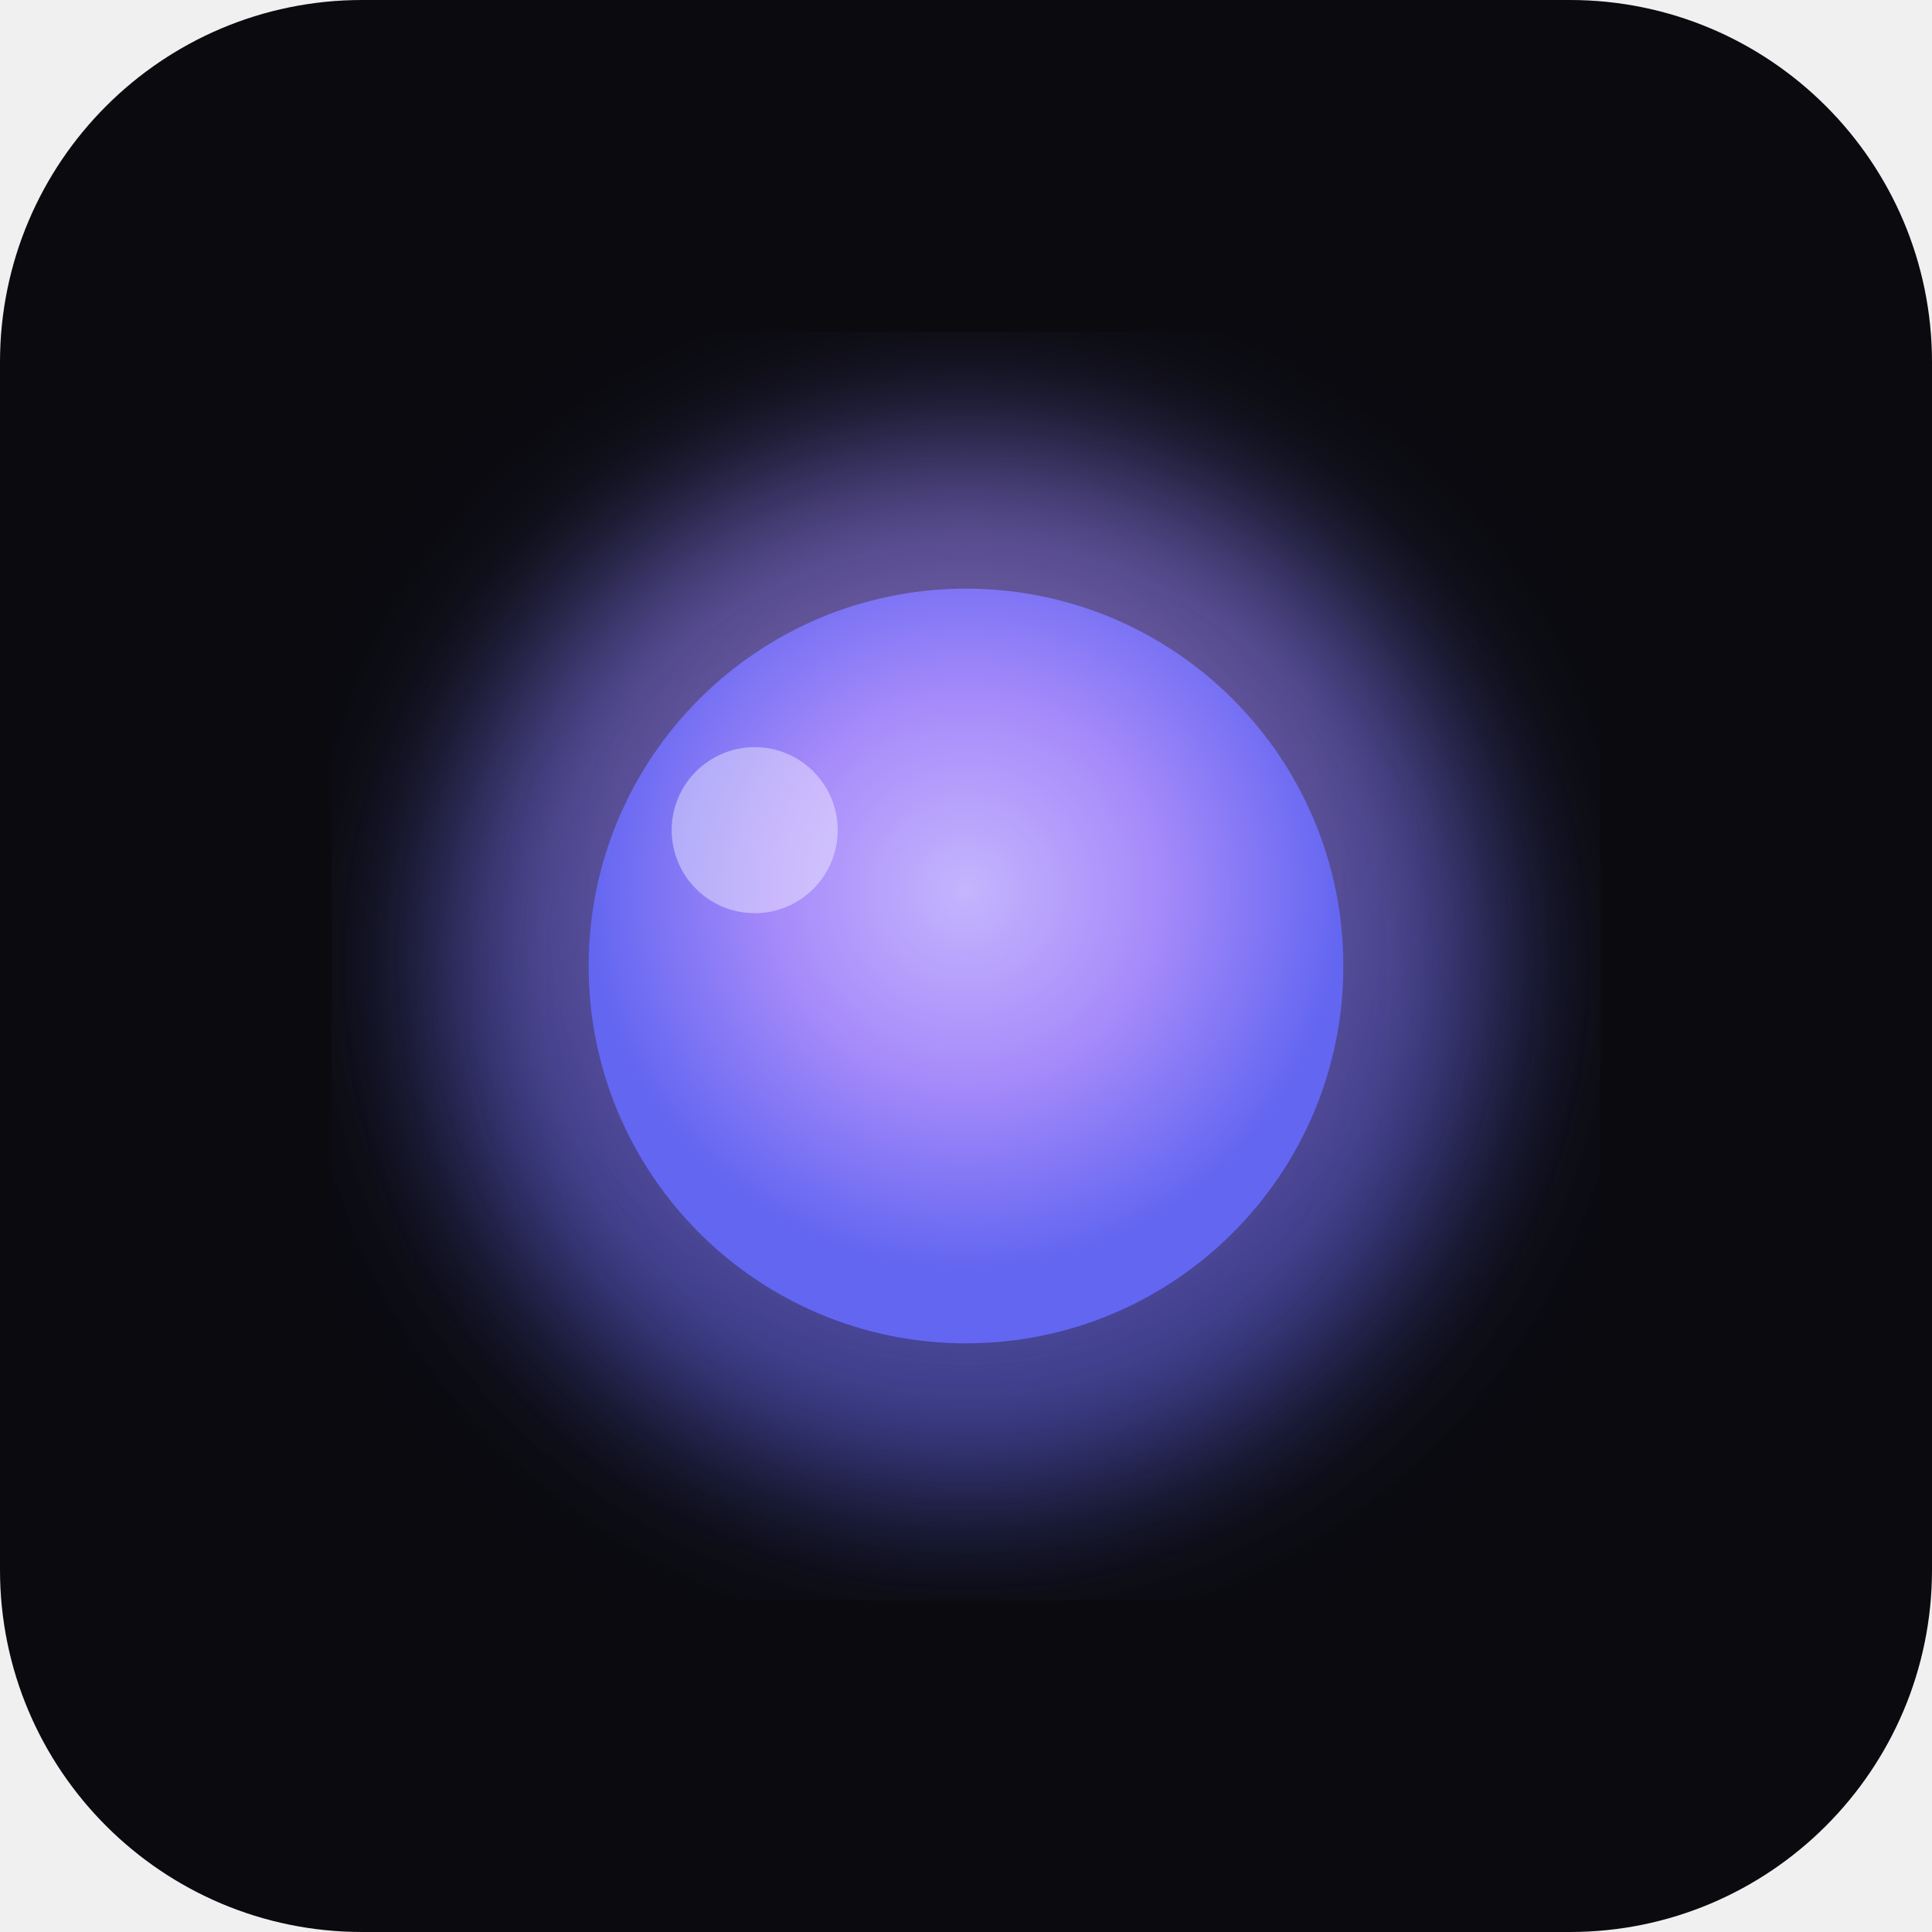
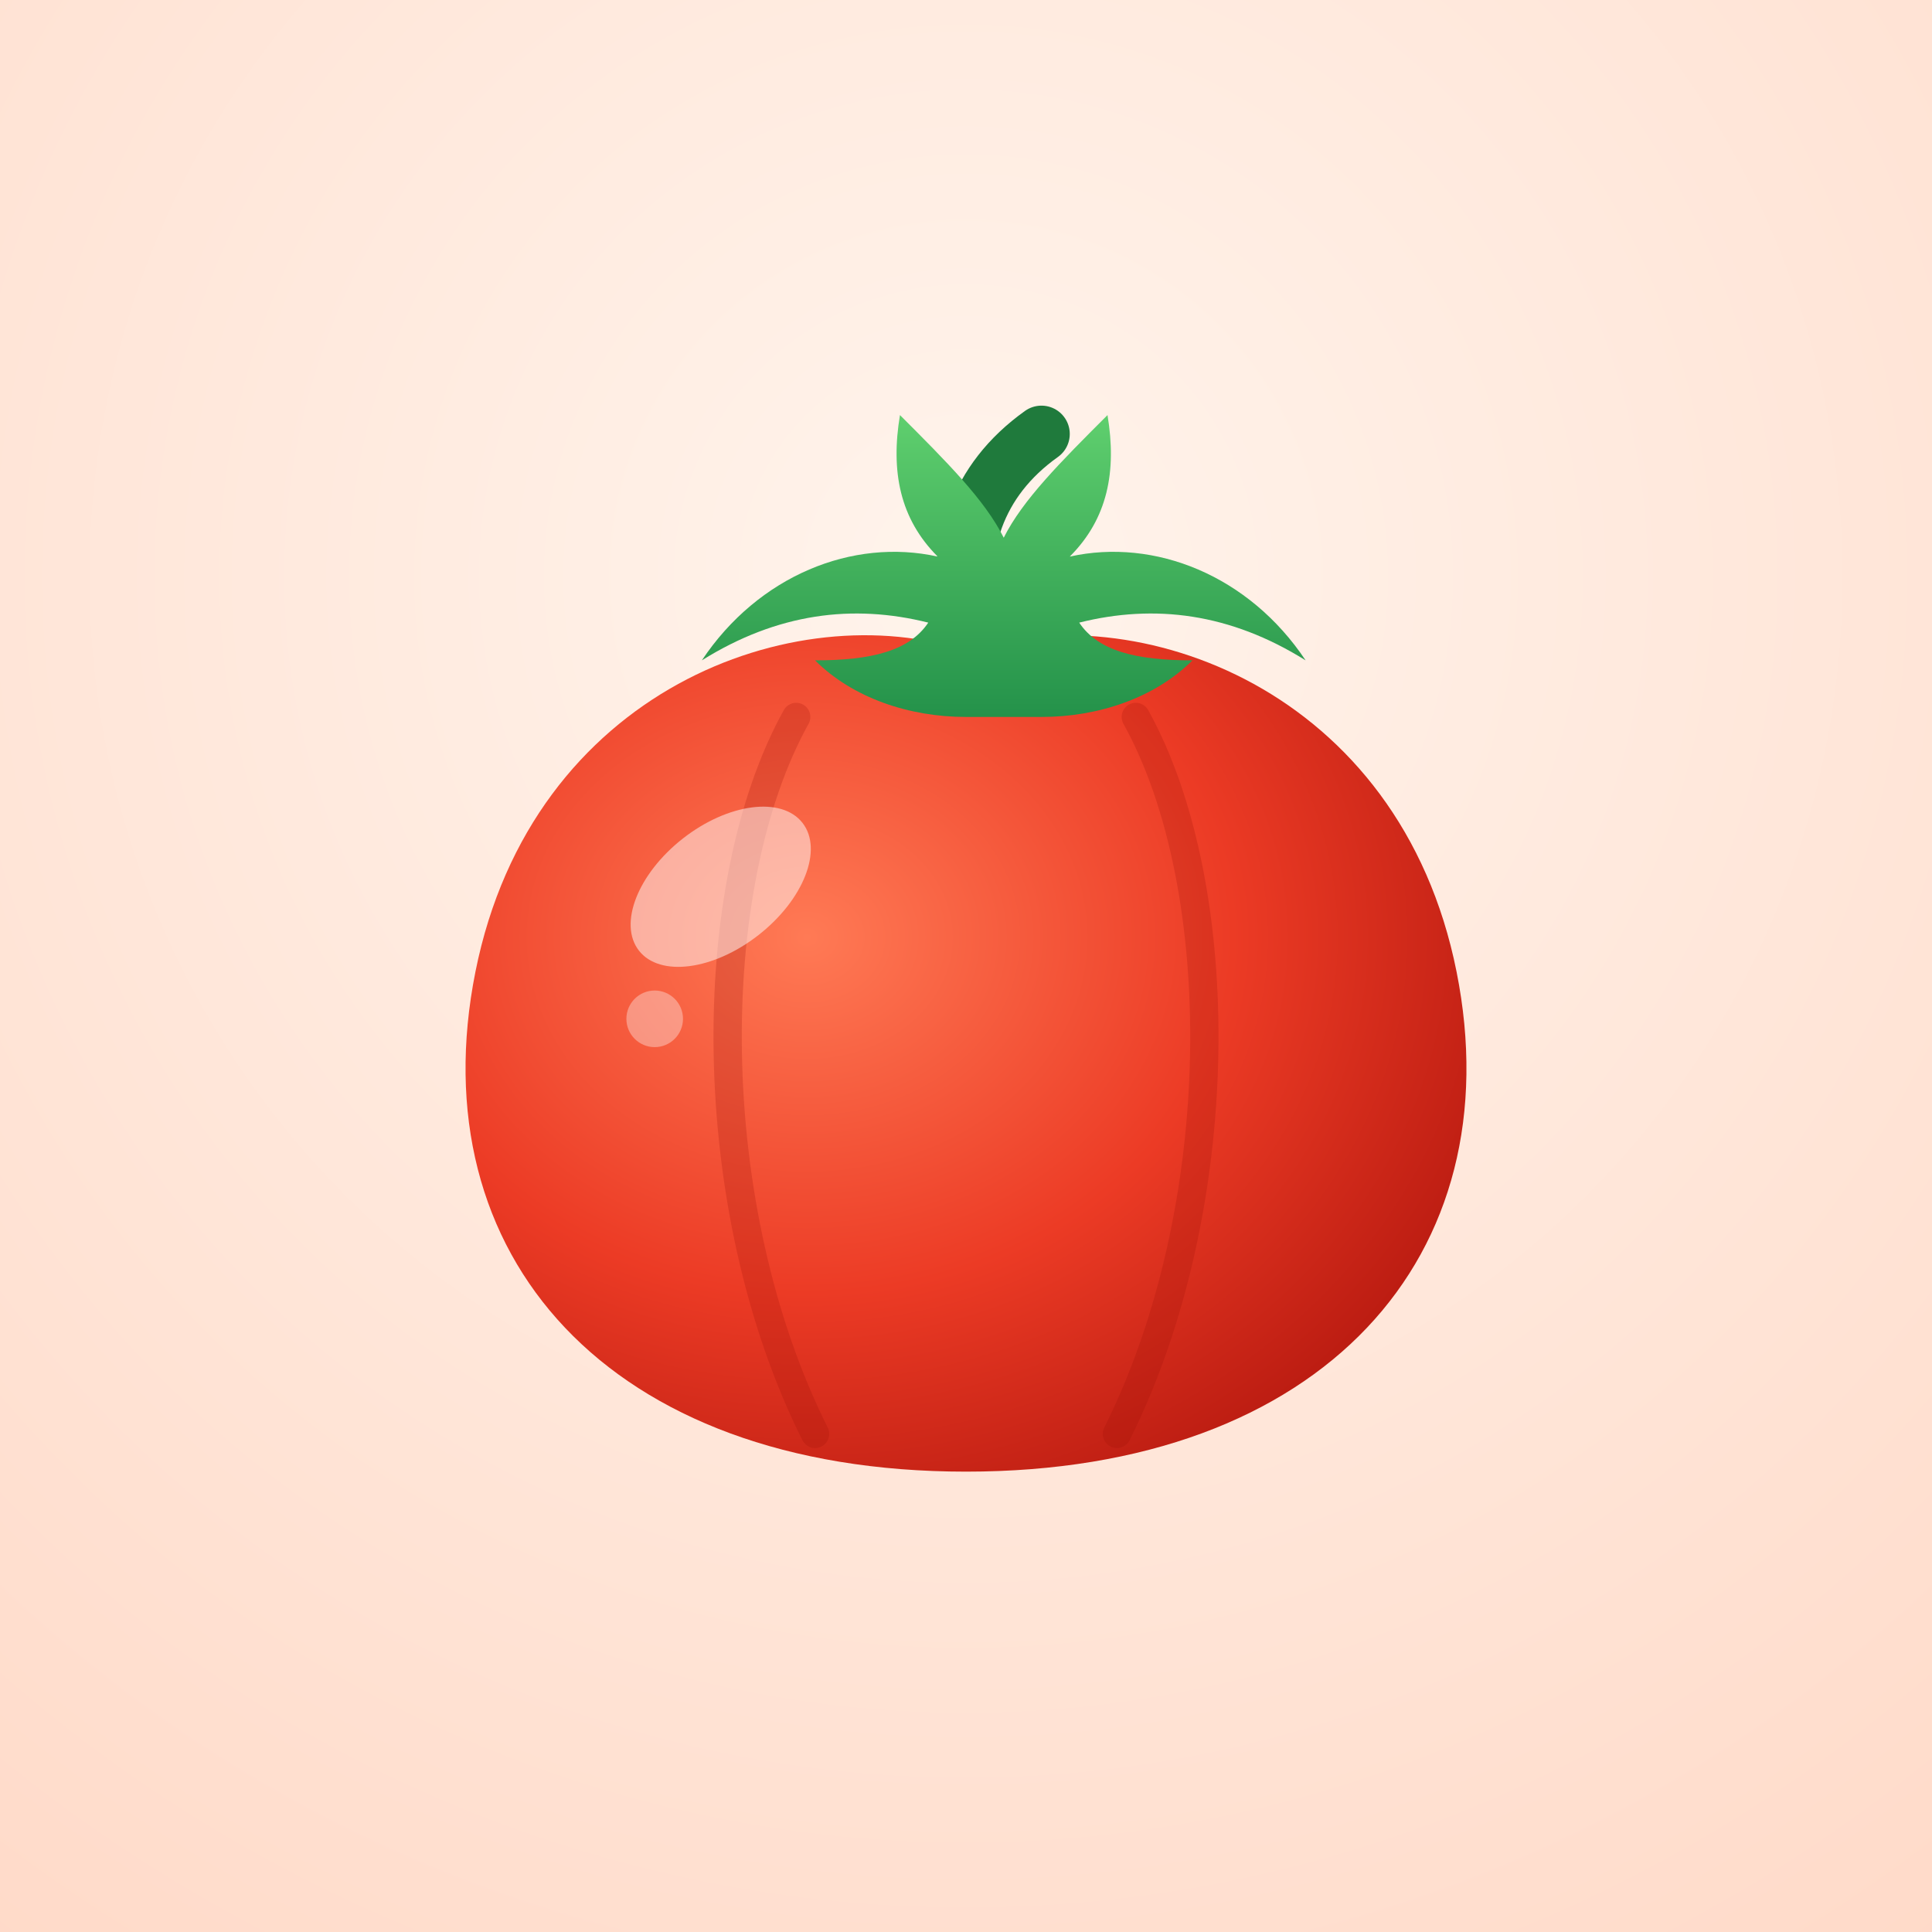
<svg xmlns="http://www.w3.org/2000/svg" viewBox="0 0 512 512">
  <defs>
-     <radialGradient id="g" cx="50%" cy="40%">
-       <stop offset="0%" stop-color="#c4b5fd" />
-       <stop offset="50%" stop-color="#a78bfa" />
-       <stop offset="100%" stop-color="#6366f1" />
+     <radialGradient id="bg" cx=".5" cy=".3" r=".9">
+       <stop offset="0" stop-color="#fff4ec" />
+       <stop offset="1" stop-color="#ffd9c7" />
    </radialGradient>
-     <filter id="glow">
-       <feGaussianBlur stdDeviation="20" />
-     </filter>
  </defs>
-   <rect width="512" height="512" fill="#0a0a0f" rx="96" />
-   <circle cx="256" cy="256" r="140" fill="url(#g)" filter="url(#glow)" opacity="0.6" />
-   <circle cx="256" cy="256" r="100" fill="url(#g)" />
-   <circle cx="200" cy="220" r="22" fill="rgba(255,255,255,0.4)" />
+   <rect width="512" height="512" fill="url(#bg)" />
+   <g transform="translate(96 90) scale(2.5)">
+     <defs>
+       <radialGradient id="b" cx=".34" cy=".36" r=".78">
+         <stop offset="0" stop-color="#ff7a55" />
+         <stop offset=".55" stop-color="#ec3b25" />
+         <stop offset="1" stop-color="#b5180f" />
+       </radialGradient>
+       <linearGradient id="l" x1="0" y1="0" x2="0" y2="1">
+         <stop offset="0" stop-color="#5fcf6e" />
+         <stop offset="1" stop-color="#24924a" />
+       </linearGradient>
+     </defs>
+     <path d="M64 33c18-6 46 4 52 34 6 30-14 53-52 53S6 97 12 67c6-30 34-40 52-34z" fill="url(#b)" />
+     <path d="M46 40c-10 18-10 52 2 76M82 40c10 18 10 52-2 76" fill="none" stroke="#9d1209" stroke-opacity=".22" stroke-width="3" stroke-linecap="round" />
+     <ellipse cx="38" cy="58" rx="11" ry="6.5" transform="rotate(-38 38 58)" fill="#fff" opacity=".5" />
+     <circle cx="31" cy="72" r="3" fill="#fff" opacity=".35" />
+     <path d="M64 30c-1-8 1-15 8-20" fill="none" stroke="#1f7a3c" stroke-width="6" stroke-linecap="round" />
+     <path d="M64 40c-6 0-12-2-16-6 6 0 10-1 12-4-8-2-16-1-24 4 6-9 16-13 25-11-4-4-5-9-4-15 5 5 9 9 11 13 2-4 6-8 11-13 1 6 0 11-4 15 9-2 19 2 25 11-8-5-16-6-24-4 2 3 6 4 12 4-4 4-10 6-16 6z" fill="url(#l)" />
+   </g>
</svg>
